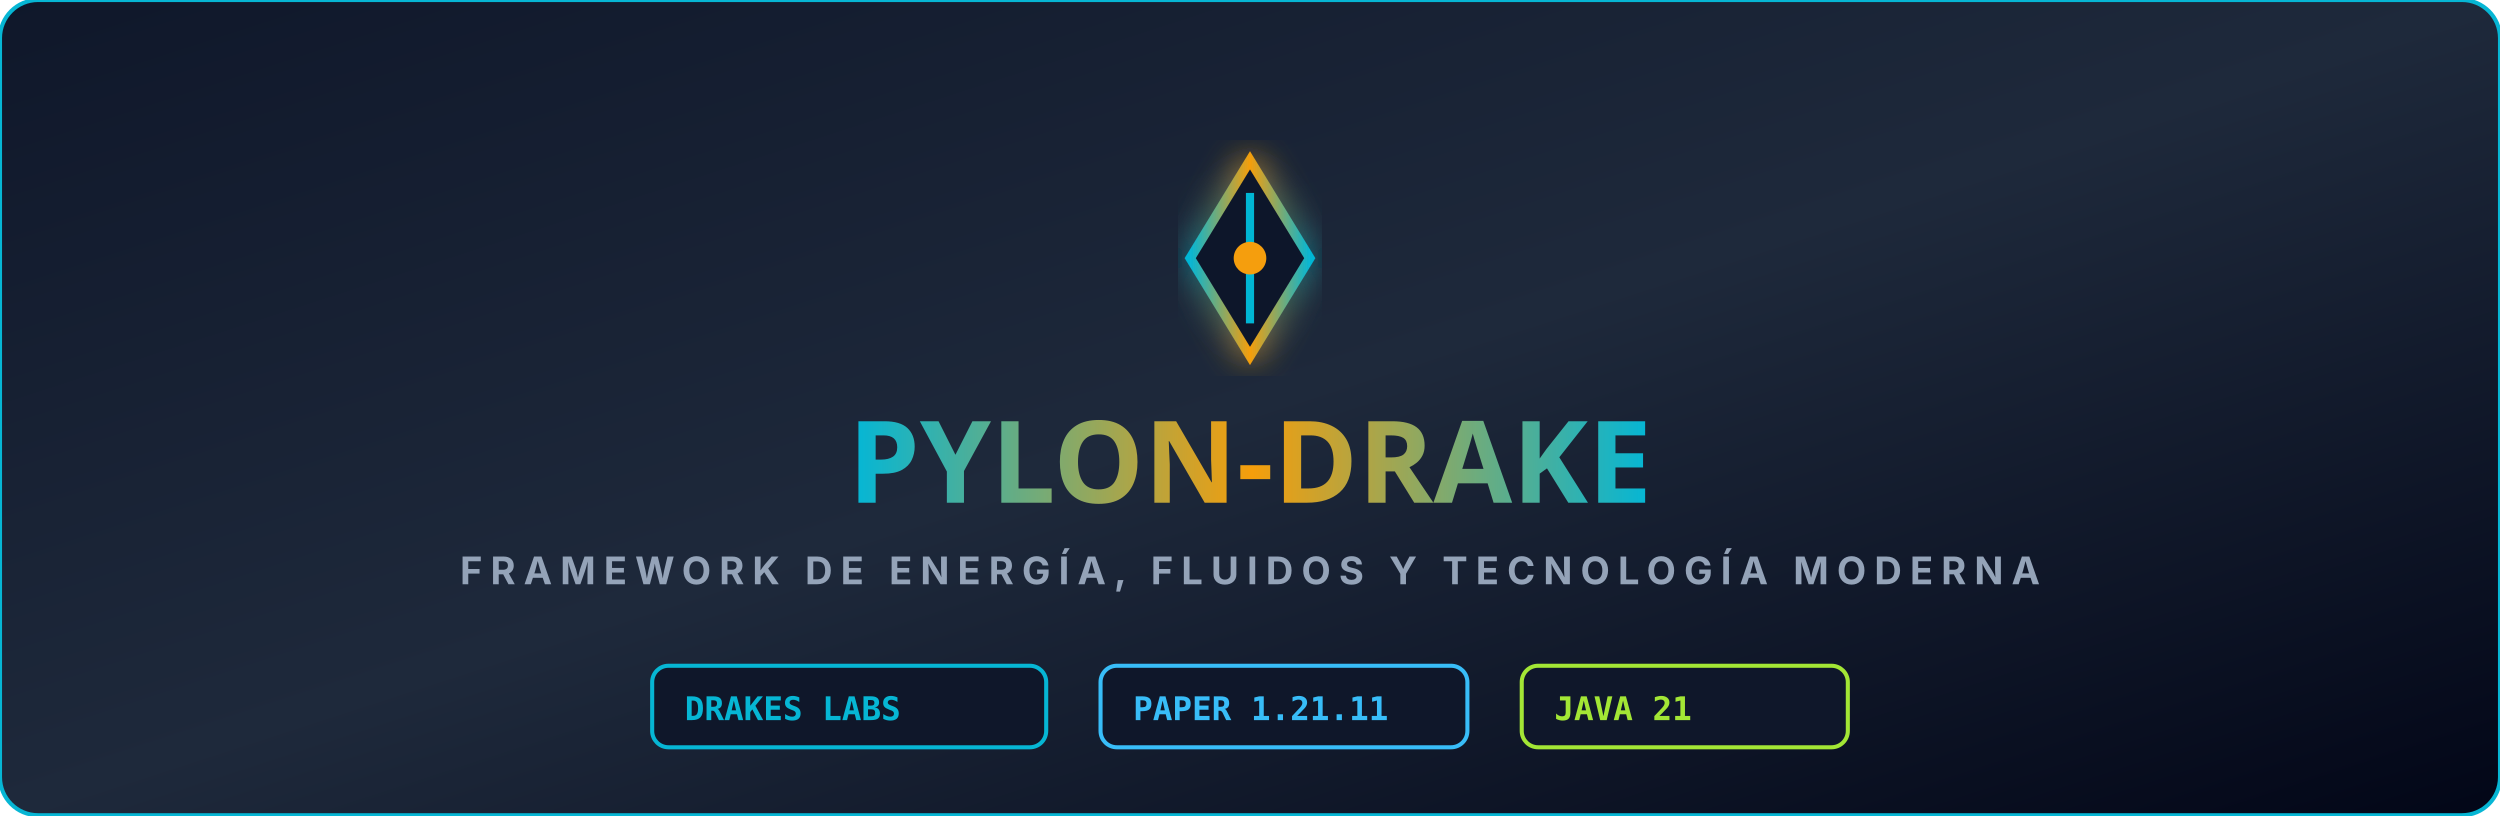
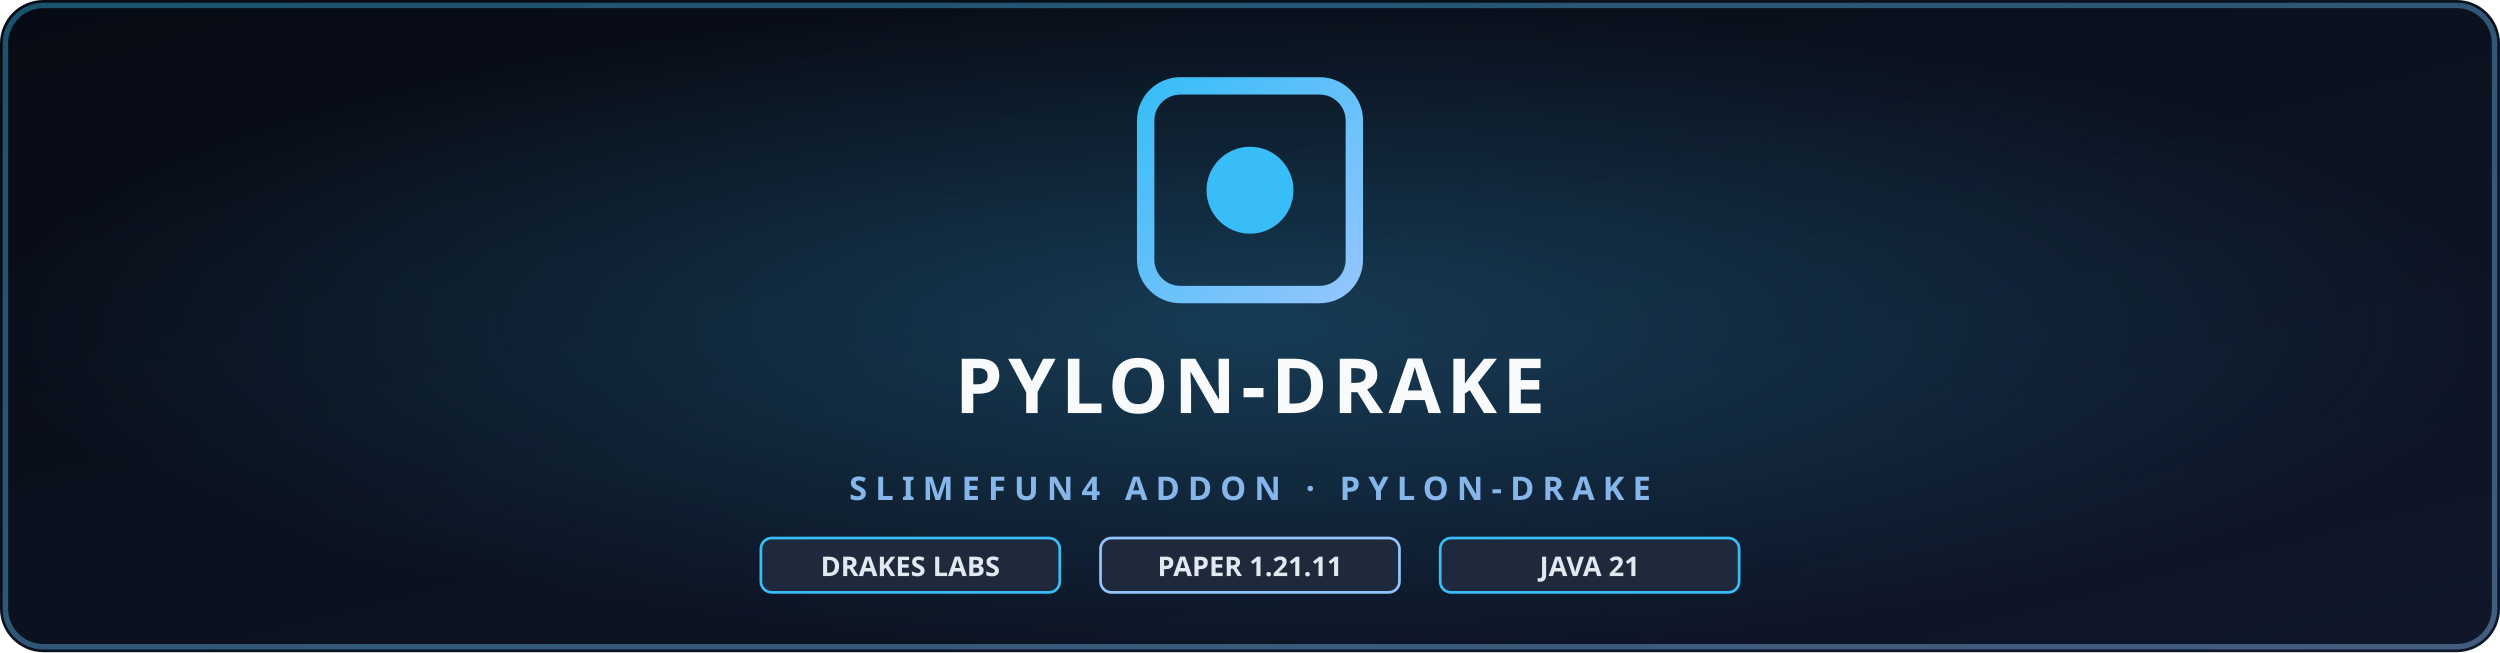
- <svg xmlns="http://www.w3.org/2000/svg" viewBox="0 0 920 300" width="920" height="300">
+ <svg xmlns="http://www.w3.org/2000/svg" viewBox="0 0 920 240" width="920" height="240" role="img" aria-label="Pylon-Drake Banner">
  <defs>
-     <linearGradient id="bgG" x1="0%" y1="0%" x2="100%" y2="100%">
-       <stop offset="0%" stop-color="#0F172A" />
-       <stop offset="50%" stop-color="#1E293B" />
-       <stop offset="100%" stop-color="#020617" />
+     <linearGradient id="bFondo" x1="0" y1="0" x2="1" y2="1">
+       <stop offset="0%" stop-color="#070B14" />
+       <stop offset="100%" stop-color="#0F172A" />
    </linearGradient>
-     <linearGradient id="acG" x1="0%" y1="0%" x2="100%" y2="0%">
-       <stop offset="0%" stop-color="#06B6D4" />
-       <stop offset="50%" stop-color="#F59E0B" />
-       <stop offset="100%" stop-color="#06B6D4" />
+     <linearGradient id="acG" x1="0" y1="0" x2="1" y2="1">
+       <stop offset="0%" stop-color="#38BDF8" />
+       <stop offset="100%" stop-color="#93C5FD" />
    </linearGradient>
-     <filter id="glowF">
-       <feGaussianBlur stdDeviation="6" result="blur" />
-       <feMerge>
-         <feMergeNode in="blur" />
-         <feMergeNode in="SourceGraphic" />
-       </feMerge>
-     </filter>
+     <radialGradient id="bHalo" cx="50%" cy="50%" r="50%">
+       <stop offset="0%" stop-color="#38BDF8" stop-opacity="0.25" />
+       <stop offset="100%" stop-color="#38BDF8" stop-opacity="0" />
+     </radialGradient>
  </defs>
-   <style>
-     @keyframes latido {
-       0%, 100% { opacity: 0.85; filter: drop-shadow(0 0 15px #06B6D4b3); }
-       50%      { opacity: 1;    filter: drop-shadow(0 0 30px #F59E0B); }
-     }
-     .fondo  { fill: url(#bgG); }
-     .titulo { font-family: 'Outfit', 'Segoe UI', sans-serif; font-weight: 900; font-size: 42px;
-                fill: url(#acG); animation: latido 3.5s infinite ease-in-out; }
-     .sub    { font-family: 'Inter', 'Segoe UI', sans-serif; font-weight: 700; font-size: 14px;
-                fill: #94A3B8; letter-spacing: 3px; }
-     .chapa  { fill: #0F172A; stroke-width: 1.5; rx: 6px; }
-     .ctexto { font-family: 'JetBrains Mono', monospace; font-size: 12px; font-weight: 700; }
-   </style>
-   <rect class="fondo" width="920" height="300" rx="14" stroke="#06B6D4" stroke-width="1.5" />
-   <g transform="translate(460, 95)" filter="url(#glowF)">
-     <g>
-       <animateTransform attributeName="transform" type="rotate" from="0 0 0" to="360 0 0" dur="24s" repeatCount="indefinite" />
-       <polygon points="0,-36 22,0 0,36 -22,0" fill="#0F172A" stroke="url(#acG)" stroke-width="3.5" />
-       <line x1="0" y1="-24" x2="0" y2="24" stroke="#06B6D4" stroke-width="3" />
-       <circle cx="0" cy="0" r="6" fill="#F59E0B" />
-     </g>
+   <rect width="920" height="240" rx="16" fill="url(#bFondo)" />
+   <rect width="920" height="240" rx="16" fill="url(#bHalo)" />
+   <rect x="2" y="2" width="916" height="236" rx="14" fill="none" stroke="url(#acG)" stroke-width="2" opacity="0.4" />
+   <g transform="translate(460,70) scale(1.6)">
+     <rect x="-24" y="-24" width="48" height="48" rx="8" fill="none" stroke="url(#acG)" stroke-width="4" />
+     <circle cx="0" cy="0" r="10" fill="#38BDF8" />
  </g>
-   <text x="460" y="185" text-anchor="middle" class="titulo">PYLON-DRAKE</text>
-   <text x="460" y="215" text-anchor="middle" class="sub">FRAMEWORK DE ENERGÍA, FLUIDOS Y TECNOLOGÍA MODERNA</text>
-   <g transform="translate(240, 245)">
-     <rect x="0" y="0" width="145" height="30" class="chapa" stroke="#06B6D4" />
-     <text x="12" y="20" class="ctexto" fill="#06B6D4">DRAKES LABS</text>
-     <rect x="165" y="0" width="135" height="30" class="chapa" stroke="#38BDF8" />
-     <text x="177" y="20" class="ctexto" fill="#38BDF8">PAPER 1.21.11</text>
-     <rect x="320" y="0" width="120" height="30" class="chapa" stroke="#A3E635" />
-     <text x="332" y="20" class="ctexto" fill="#A3E635">JAVA 21</text>
+   <text x="460" y="152" text-anchor="middle" font-family="'Segoe UI', system-ui, -apple-system, sans-serif" font-weight="900" font-size="28" fill="#F8FAFC" letter-spacing="2">
+     PYLON-DRAKE
+   </text>
+   <text x="460" y="184" text-anchor="middle" font-family="'Segoe UI', system-ui, -apple-system, sans-serif" font-weight="700" font-size="12" fill="#93C5FD" letter-spacing="3" opacity="0.9">
+     SLIMEFUN4 ADDON · PYLON-DRAKE
+   </text>
+   <g transform="translate(460, 210)">
+     <rect x="-180" y="-12" width="110" height="20" rx="4" fill="#1E293B" stroke="#38BDF8" stroke-width="1" />
+     <text x="-125" y="2" text-anchor="middle" font-family="sans-serif" font-size="10" font-weight="700" fill="#E2E8F0">DRAKES LABS</text>
+     <rect x="-55" y="-12" width="110" height="20" rx="4" fill="#1E293B" stroke="#93C5FD" stroke-width="1" />
+     <text x="0" y="2" text-anchor="middle" font-family="sans-serif" font-size="10" font-weight="700" fill="#E2E8F0">PAPER 1.21.11</text>
+     <rect x="70" y="-12" width="110" height="20" rx="4" fill="#1E293B" stroke="#38BDF8" stroke-width="1" />
+     <text x="125" y="2" text-anchor="middle" font-family="sans-serif" font-size="10" font-weight="700" fill="#E2E8F0">JAVA 21</text>
  </g>
</svg>
